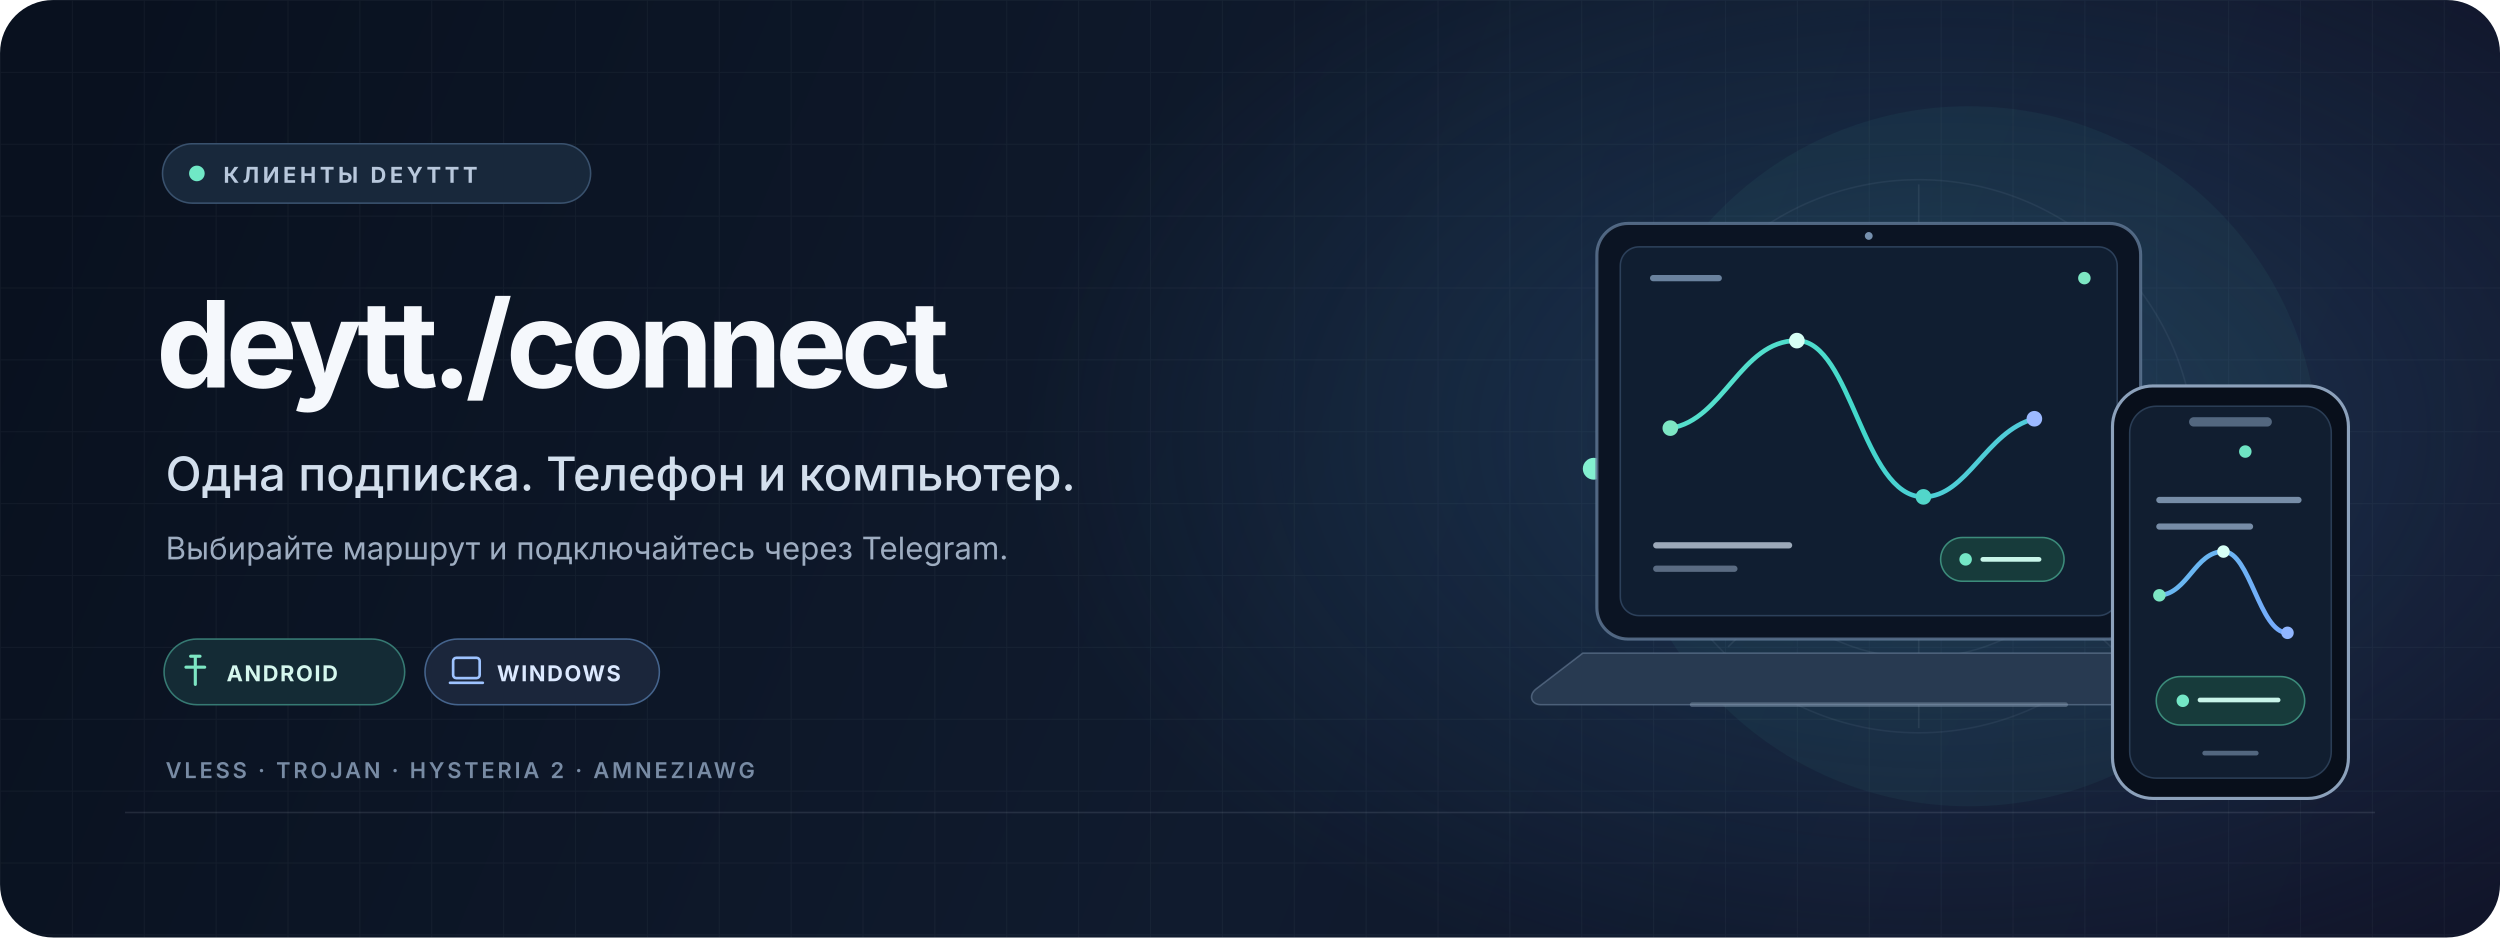
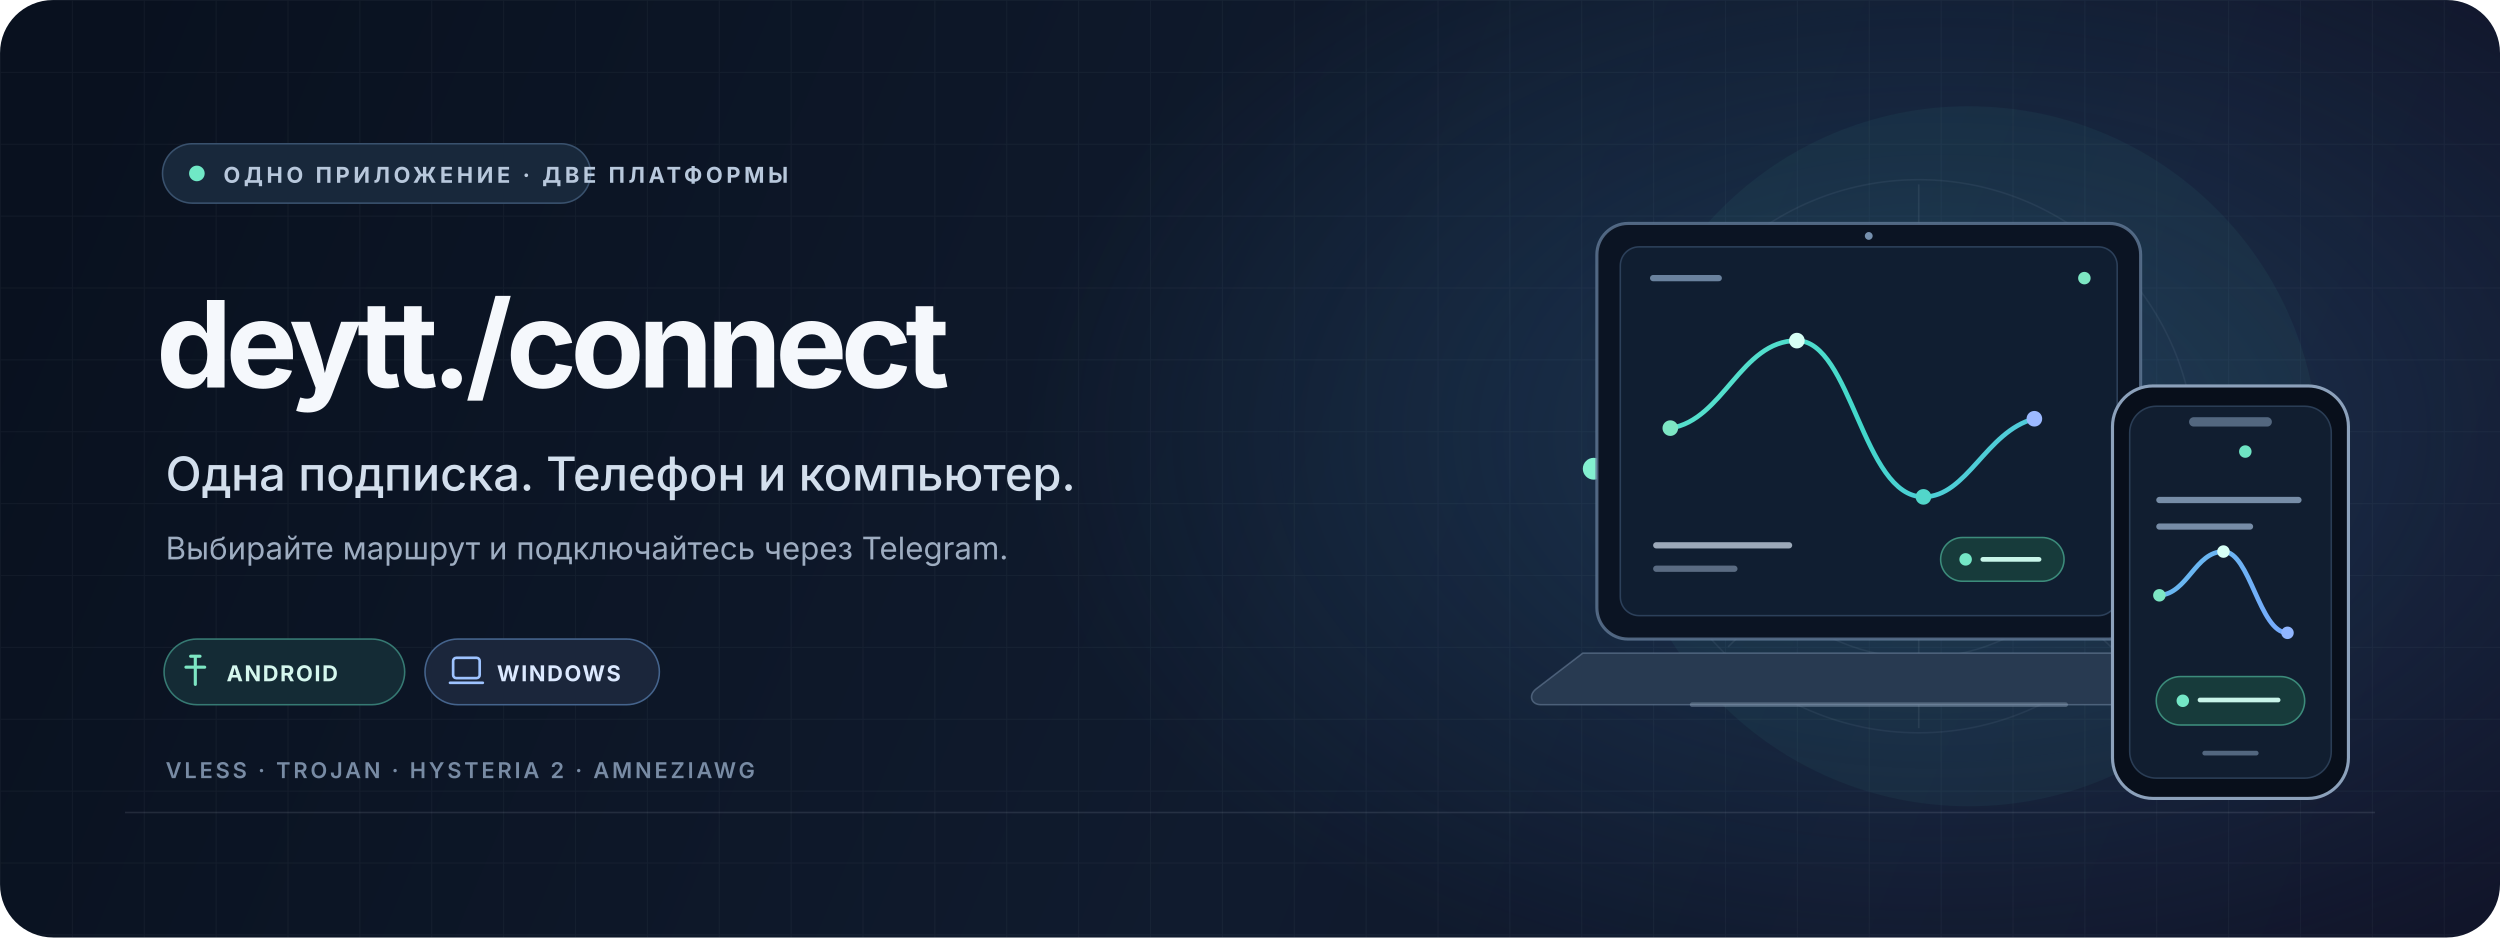
<svg xmlns="http://www.w3.org/2000/svg" width="1600" height="600" viewBox="0 0 1600 600" fill="none" role="img" aria-labelledby="title desc">
  <defs>
    <linearGradient id="background" x1="80" y1="0" x2="1510" y2="600" gradientUnits="userSpaceOnUse">
      <stop stop-color="#09111F" />
      <stop offset=".55" stop-color="#101B2E" />
      <stop offset="1" stop-color="#11152A" />
    </linearGradient>
    <linearGradient id="accent" x1="920" y1="120" x2="1435" y2="470" gradientUnits="userSpaceOnUse">
      <stop stop-color="#80F0CE" />
      <stop offset=".5" stop-color="#42D8CB" />
      <stop offset="1" stop-color="#79A9FF" />
    </linearGradient>
    <radialGradient id="glow" cx="0" cy="0" r="1" gradientTransform="matrix(590 16 -28 376 1242 278)" gradientUnits="userSpaceOnUse">
      <stop stop-color="#356D9C" stop-opacity=".34" />
      <stop offset="1" stop-color="#356D9C" stop-opacity="0" />
    </radialGradient>
    <pattern id="grid" width="46" height="46" patternUnits="userSpaceOnUse">
      <path d="M46 0H0V46" stroke="#BCD0E8" stroke-opacity=".055" />
    </pattern>
  </defs>
  <rect width="1600" height="600" rx="34" fill="url(#background)" />
  <rect width="1600" height="600" rx="34" fill="url(#grid)" />
  <rect width="1600" height="600" rx="34" fill="url(#glow)" />
  <path d="M80 520H1520" stroke="#CBD7E8" stroke-opacity=".12" />
  <circle cx="1260" cy="292" r="224" fill="#58CFC5" fill-opacity=".055" />
  <g font-family="Inter,Segoe UI,Arial,sans-serif">
    <rect x="104" y="92" width="274" height="38" rx="19" fill="#18283B" stroke="#39516D" />
    <circle cx="126" cy="111" r="5" fill="#70E8C6" />
-     <text x="143" y="117" fill="#B8C8DC" font-size="14" font-weight="700" letter-spacing="2.3">КЛИЕНТЫ DEYTTT</text>
+     <text x="143" y="117" fill="#B8C8DC" font-size="14" font-weight="700" letter-spacing="2.3">ОДНО ПРИЛОЖЕНИЕ · ДВЕ ПЛАТФОРМЫ</text>
    <text x="100" y="248" fill="#F5F8FC" font-size="77" font-weight="750" letter-spacing="-4">deytt./connect</text>
    <text x="106" y="314" fill="#D3DFED" font-size="30" font-weight="500">Одна подписка. Телефон и компьютер.</text>
    <text x="106" y="358" fill="#9EADC1" font-size="20">Выбирайте маршрут и подключайтесь через Telegram.</text>
    <rect x="105" y="409" width="154" height="42" rx="21" fill="#142B35" stroke="#367A73" />
    <path d="M125 421v17m-6-11h12m-9-7h6" stroke="#7DE6C3" stroke-width="2" stroke-linecap="round" />
    <text x="145" y="436" fill="#D5F7EE" font-size="14" font-weight="700" letter-spacing="1">ANDROID</text>
    <rect x="272" y="409" width="150" height="42" rx="21" fill="#1B263B" stroke="#45648D" />
    <rect x="290" y="421" width="17" height="13" rx="2" stroke="#9EC3FF" stroke-width="1.7" />
    <path d="M288 437h21" stroke="#9EC3FF" stroke-width="1.7" stroke-linecap="round" />
    <text x="318" y="436" fill="#DCE9FF" font-size="14" font-weight="700" letter-spacing="1">WINDOWS</text>
    <text x="106" y="498" fill="#788BA4" font-size="14" font-weight="600" letter-spacing="1.8">VLESS · TROJAN · HYSTERIA 2 · AMNEZIAWG</text>
  </g>
  <g opacity=".64">
    <circle cx="1228" cy="292" r="177" stroke="#AFC4D8" stroke-opacity=".12" />
    <circle cx="1228" cy="292" r="129" stroke="#AFC4D8" stroke-opacity=".13" />
    <circle cx="1228" cy="292" r="80" stroke="#AFC4D8" stroke-opacity=".14" />
    <path d="M1054 292H1402M1228 118V466M1105 169C1160 219 1295 361 1351 414M1350 169C1296 221 1162 359 1106 414" stroke="#AFC4D8" stroke-opacity=".15" />
  </g>
  <path d="M1020 300C1091 300 1110 226 1180 226C1250 226 1261 364 1330 364C1380 364 1394 326 1440 292" stroke="url(#accent)" stroke-width="4" stroke-linecap="round" />
  <circle cx="1020" cy="300" r="7" fill="#83F0D0" />
  <circle cx="1180" cy="226" r="6" fill="#D5FFF4" />
  <circle cx="1330" cy="364" r="7" fill="#57DCCD" />
  <circle cx="1440" cy="292" r="7" fill="#91B6FF" />
  <g>
    <rect x="1022" y="143" width="348" height="266" rx="20" fill="#0B1423" stroke="#637B99" stroke-opacity=".78" stroke-width="2" />
    <rect x="1037" y="158" width="318" height="236" rx="12" fill="#101E31" stroke="#2C405A" />
    <path d="M1013 418H1379L1411 442C1415 445 1412 451 1406 451H986C980 451 978 445 983 441L1013 418Z" fill="#283A51" stroke="#7086A0" stroke-opacity=".55" />
    <path d="M1083 451H1322" stroke="#94A8BF" stroke-opacity=".4" stroke-width="3" stroke-linecap="round" />
    <circle cx="1196" cy="151" r="2.5" fill="#7690AE" />
    <path d="M1058 178H1100" stroke="#6A829E" stroke-width="4" stroke-linecap="round" />
    <circle cx="1334" cy="178" r="4" fill="#7DE6C3" />
    <path d="M1069 274C1103 269 1114 218 1150 218C1185 218 1192 318 1231 318C1259 318 1271 276 1302 268" stroke="url(#accent)" stroke-width="3" stroke-linecap="round" />
    <circle cx="1069" cy="274" r="5" fill="#7DE6C3" />
    <circle cx="1150" cy="218" r="5" fill="#D7FFF5" />
    <circle cx="1231" cy="318" r="5" fill="#52D6CA" />
    <circle cx="1302" cy="268" r="5" fill="#9CB9FF" />
    <path d="M1060 349H1145" stroke="#D8E5F2" stroke-opacity=".7" stroke-width="4" stroke-linecap="round" />
    <path d="M1060 364H1110" stroke="#8195AE" stroke-opacity=".65" stroke-width="4" stroke-linecap="round" />
    <rect x="1242" y="344" width="79" height="28" rx="14" fill="#173B3B" stroke="#3C8C7B" />
    <circle cx="1258" cy="358" r="4" fill="#74E7C6" />
    <path d="M1269 358H1305" stroke="#C8F5E9" stroke-width="3" stroke-linecap="round" />
  </g>
  <g>
    <rect x="1352" y="247" width="151" height="264" rx="26" fill="#080F1B" stroke="#8CA1BB" stroke-width="2" />
    <rect x="1363" y="260" width="129" height="238" rx="17" fill="#111E30" stroke="#2A3D55" />
    <rect x="1401" y="267" width="53" height="6" rx="3" fill="#53677F" />
    <circle cx="1437" cy="289" r="4" fill="#6FE4C3" />
    <path d="M1382 320H1471M1382 337H1440" stroke="#778DA7" stroke-width="4" stroke-linecap="round" />
    <path d="M1382 381C1400 380 1405 353 1423 353C1440 353 1446 405 1464 405" stroke="url(#accent)" stroke-width="3" stroke-linecap="round" />
    <circle cx="1382" cy="381" r="4" fill="#7DE6C3" />
    <circle cx="1423" cy="353" r="4" fill="#D7FFF5" />
    <circle cx="1464" cy="405" r="4" fill="#91B6FF" />
    <rect x="1380" y="433" width="95" height="31" rx="15.5" fill="#173B3B" stroke="#3C8C7B" />
    <circle cx="1397" cy="448.5" r="4" fill="#74E7C6" />
    <path d="M1408 448H1458" stroke="#C8F5E9" stroke-width="3" stroke-linecap="round" />
    <path d="M1411 482H1444" stroke="#53677F" stroke-width="3" stroke-linecap="round" />
  </g>
</svg>
